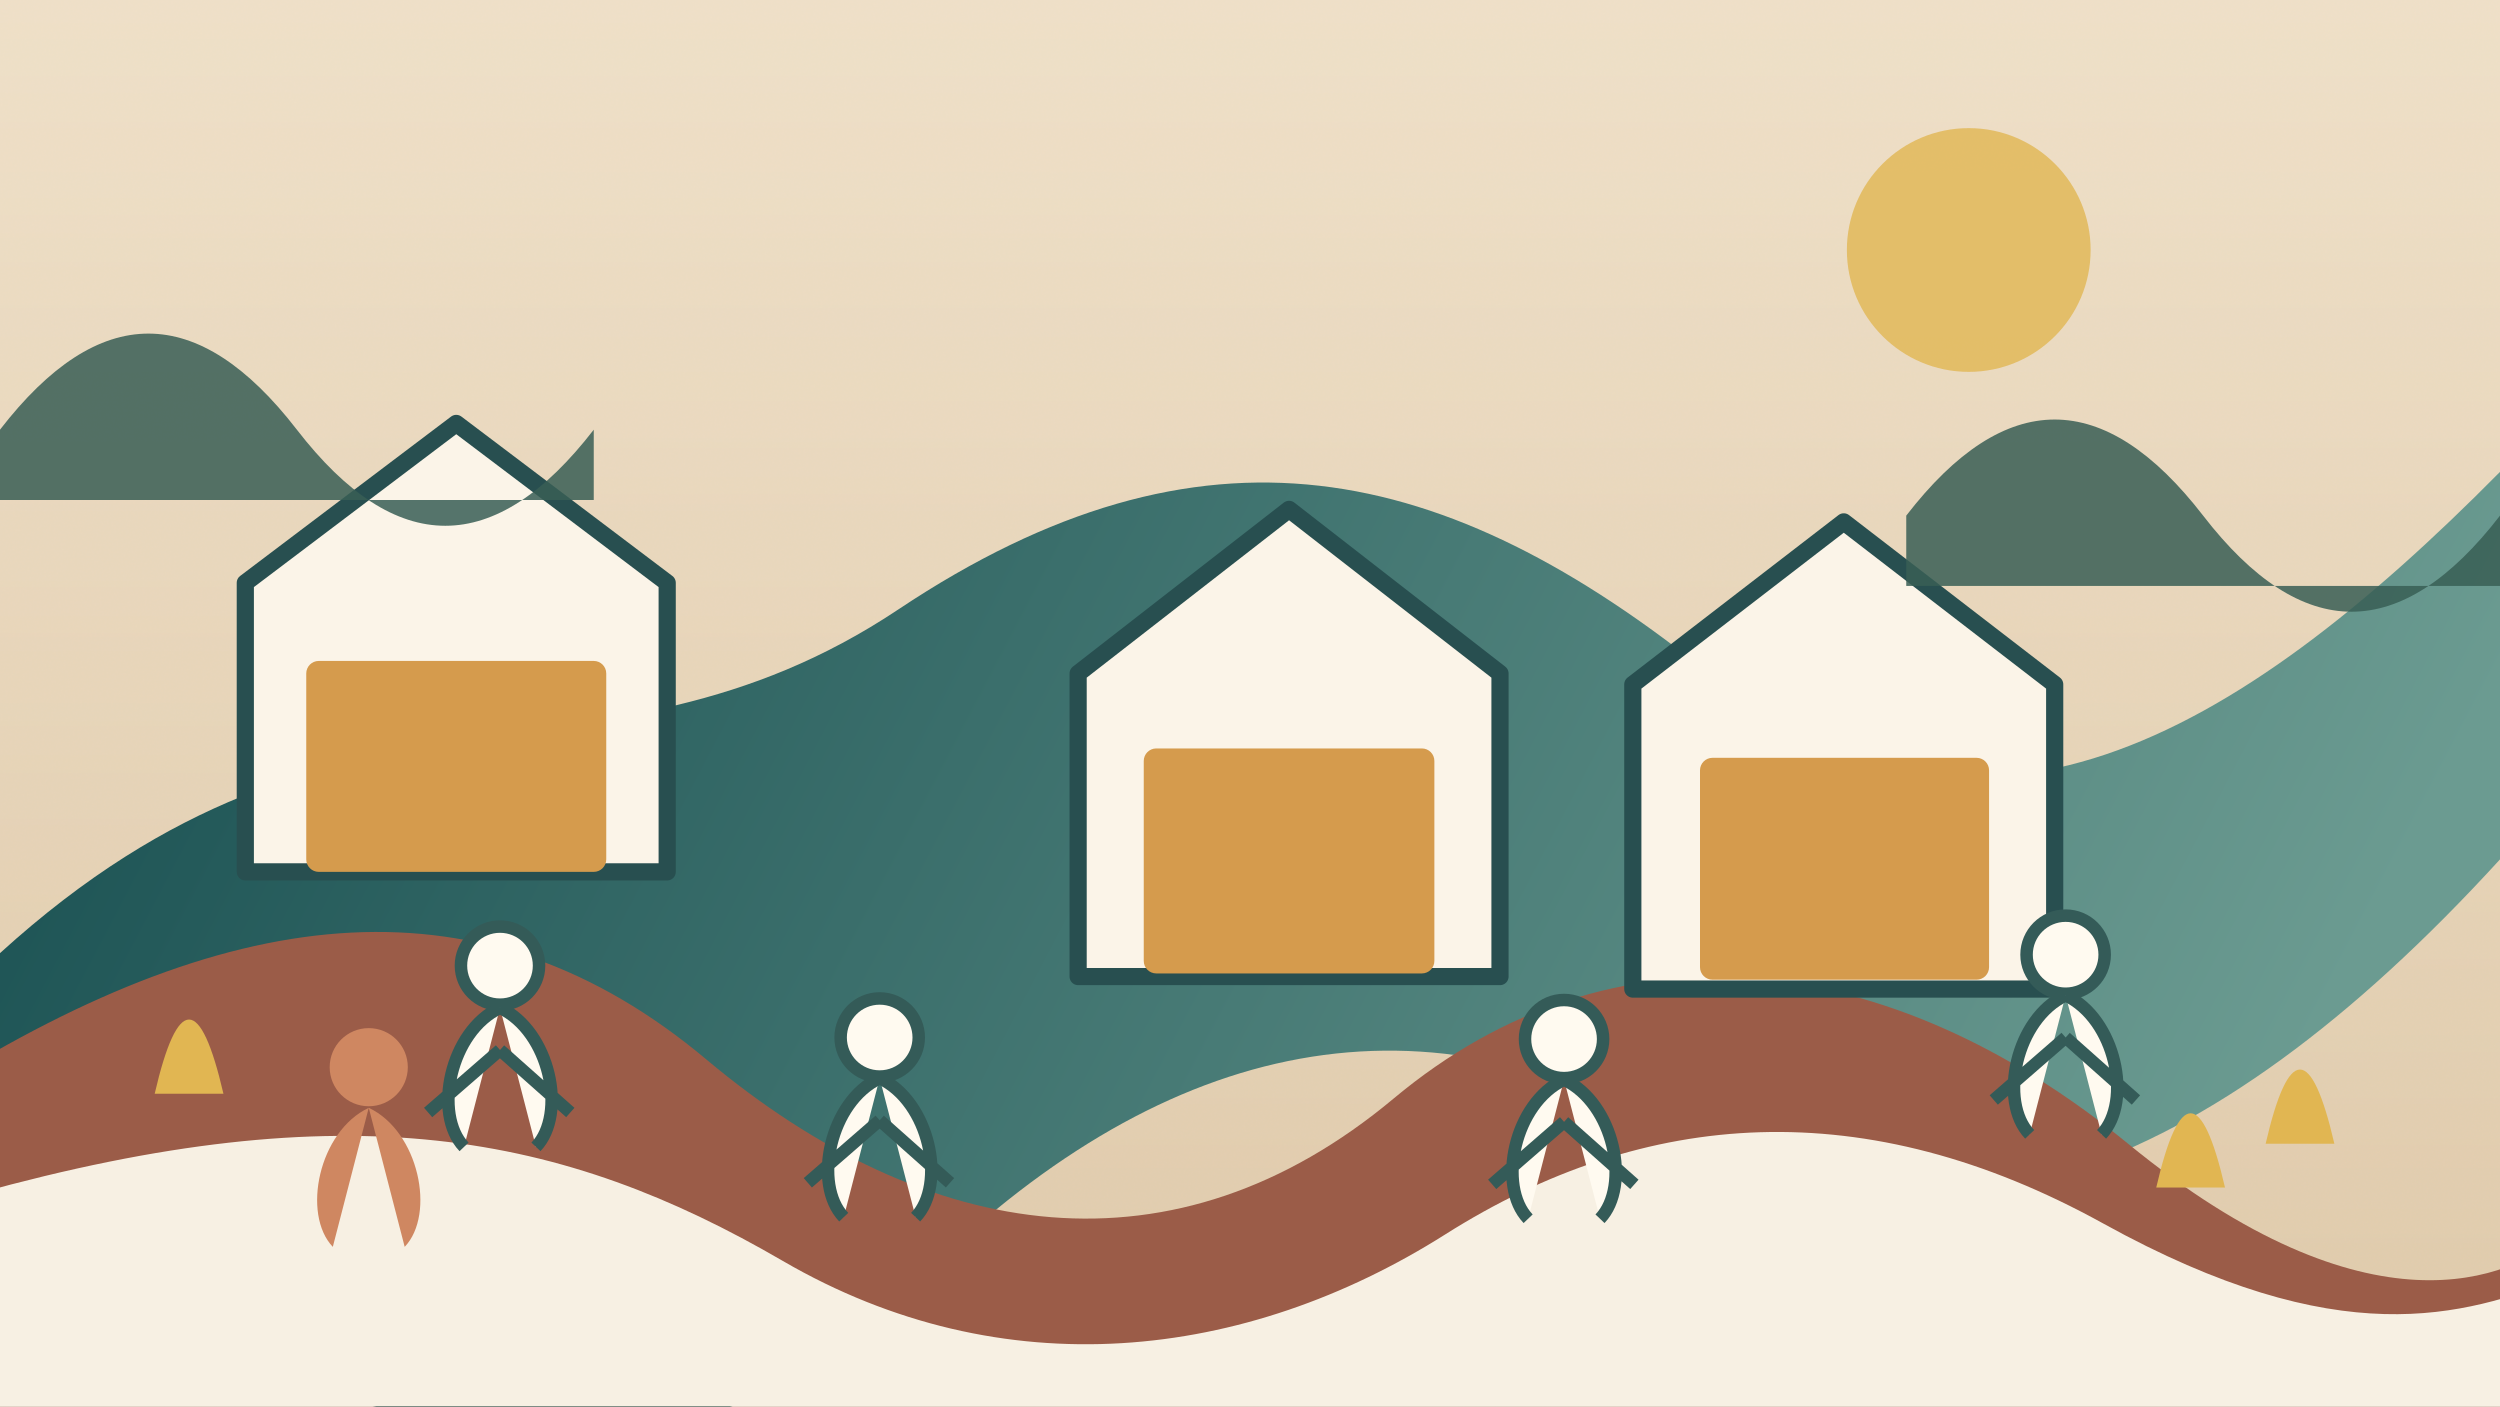
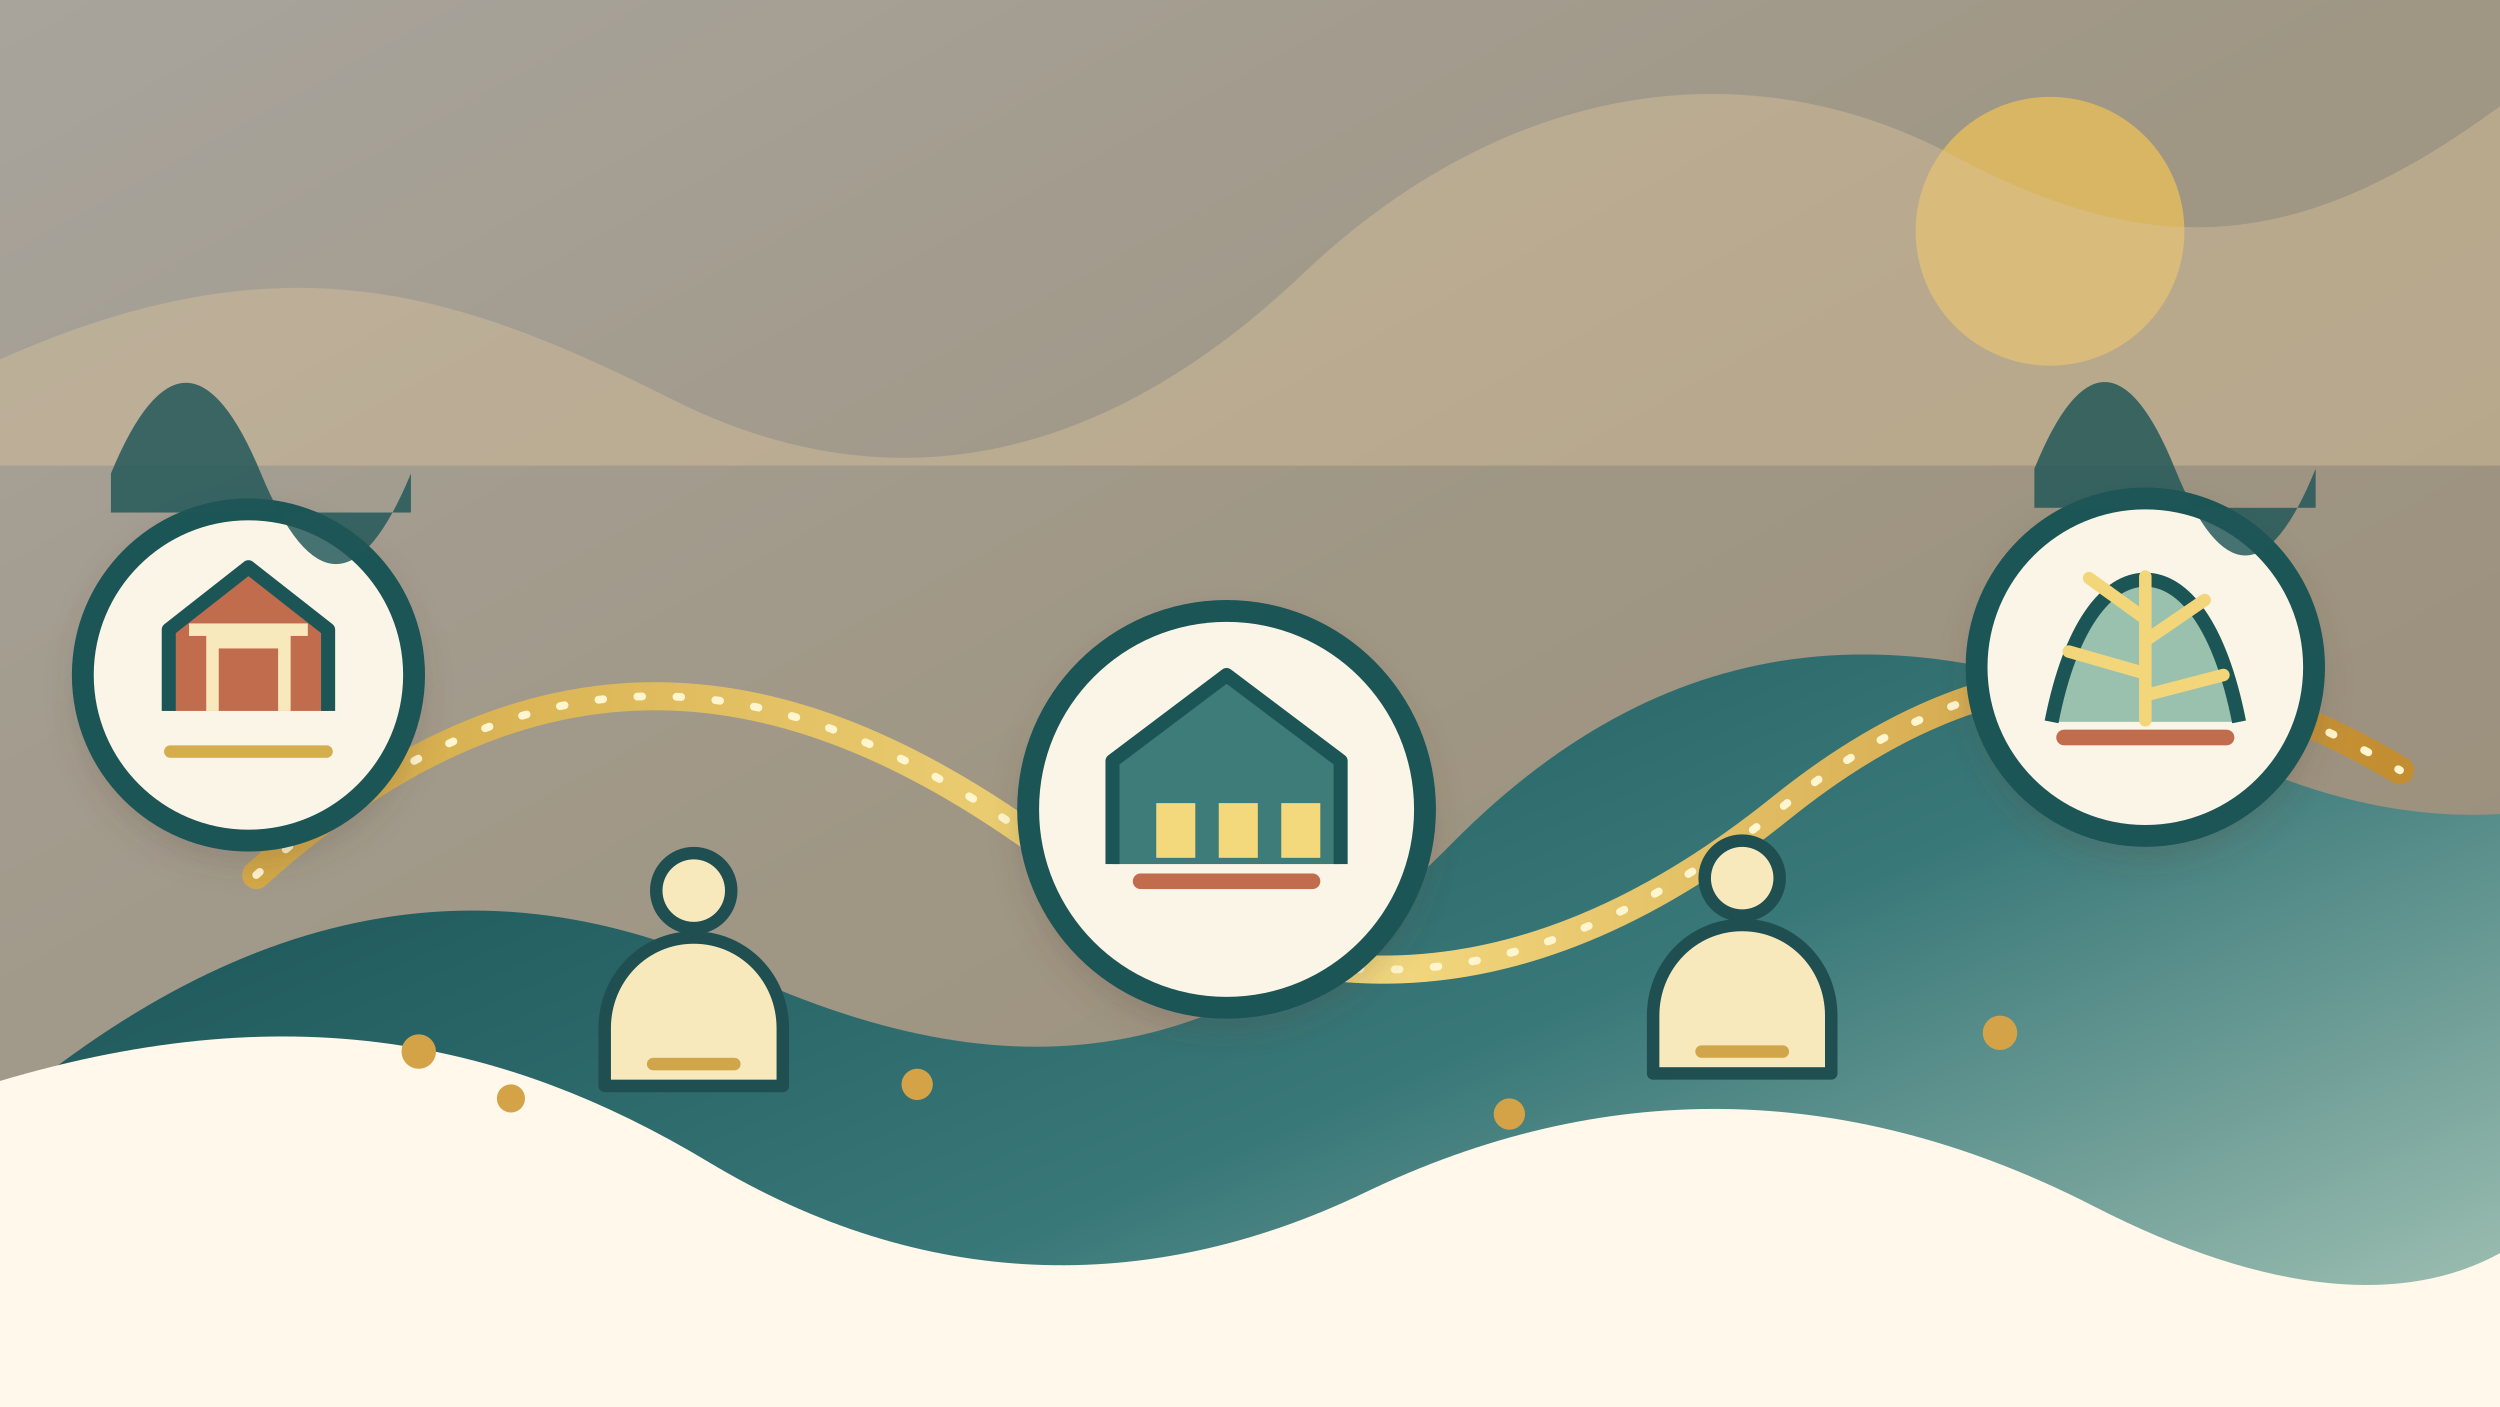
<svg xmlns="http://www.w3.org/2000/svg" viewBox="0 0 1600 900" role="img" aria-labelledby="title desc">
  <defs>
-     <linearGradient id="paper" x2="0" y2="1">
-       <stop stop-color="#fffaf0" />
-       <stop offset="1" stop-color="#eadcc8" />
+     <linearGradient id="paper" x1="0" y1="0" x2="1" y2="1">
+       <stop stop-color="#fff9ed" />
+       <stop offset=".48" stop-color="#f2e4c9" />
+       <stop offset="1" stop-color="#ead7b9" />
    </linearGradient>
-     <linearGradient id="teal" x2="1" y2=".2">
-       <stop stop-color="#174e50" />
-       <stop offset="1" stop-color="#6b9b91" />
+     <linearGradient id="sea" x1="0" y1=".15" x2="1" y2=".85">
+       <stop stop-color="#164e52" />
+       <stop offset=".58" stop-color="#397879" />
+       <stop offset="1" stop-color="#9bbdb0" />
    </linearGradient>
-     <filter id="grain">
-       <feTurbulence baseFrequency=".65" numOctaves="2" stitchTiles="stitch" type="fractalNoise" />
-       <feColorMatrix values="1 0 0 0 0 0 1 0 0 0 0 0 1 0 0 0 0 0 .09 0" />
+     <linearGradient id="rust" x1=".1" y1="0" x2=".9" y2="1">
+       <stop stop-color="#be714f" />
+       <stop offset="1" stop-color="#8f493a" />
+     </linearGradient>
+     <linearGradient id="gold" x1="0" x2="1">
+       <stop stop-color="#d3a948" />
+       <stop offset=".5" stop-color="#f5dc83" />
+       <stop offset="1" stop-color="#c38d31" />
+     </linearGradient>
+     <filter id="texture">
+       <feTurbulence type="fractalNoise" baseFrequency=".55" numOctaves="3" seed="8" />
+       <feColorMatrix values="1 0 0 0 .35 0 1 0 0 .22 0 0 1 0 .08 0 0 0 .12 0" />
      <feBlend in="SourceGraphic" mode="multiply" />
+     </filter>
+     <filter id="shadow">
+       <feDropShadow dx="0" dy="10" stdDeviation="9" flood-color="#5e4533" flood-opacity=".19" />
    </filter>
  </defs>
  <rect width="1600" height="900" fill="url(#paper)" />
-   <g opacity=".28" filter="url(#grain)">
-     <rect width="1600" height="900" fill="#c59d61" />
+   <rect width="1600" height="900" filter="url(#texture)" opacity=".34" />
+   <circle cx="1312" cy="148" r="86" fill="#e5bd5c" opacity=".82" />
+   <path d="M0 230C182 149 293 187 429 255c148 75 285 34 404-79 130-124 285-147 418-76 131 70 225 59 349-32v230H0Z" fill="#d9c39b" opacity=".43" />
+   <path d="M-43 750c160-153 327-214 515-128 188 86 322 55 458-83 141-142 298-153 487-60 70 35 131 45 183 42v379H-43Z" fill="url(#sea)" />
+   <path d="M-32 805c182-119 340-128 481-21 150 114 300 123 442 15 150-114 310-113 484-1 86 55 161 67 225 43v59H-32Z" fill="url(#rust)" opacity=".95" />
+   <path d="M-20 698c198-64 341-34 474 46 135 81 279 87 420 19 150-72 306-73 466 9 113 58 200 63 260 30v99H-20Z" fill="#fff8eb" />
+   <path d="M164 560C351 391 515 430 670 543s312 101 470-26c132-106 254-108 396-24" fill="none" stroke="url(#gold)" stroke-width="18" stroke-linecap="round" />
+   <path d="M164 560C351 391 515 430 670 543s312 101 470-26c132-106 254-108 396-24" fill="none" stroke="#fff6cf" stroke-width="5" stroke-linecap="round" stroke-dasharray="3 22" />
+   <g filter="url(#shadow)">
+     <g transform="translate(159 432)">
+       <circle cx="0" cy="0" r="106" fill="#fbf5e7" stroke="#1e5557" stroke-width="14" />
+       <path d="M-51 23V-29L0-69 51-29v52" fill="#c16c4e" stroke="#1e5557" stroke-width="9" stroke-linejoin="round" />
+       <path d="M-23 23v-44h46v44M-38-29h76" fill="none" stroke="#f8e9bd" stroke-width="8" />
+       <path d="M-50 49h100" stroke="#d5ad4d" stroke-width="8" stroke-linecap="round" />
+     </g>
+     <g transform="translate(785 518)">
+       <circle cx="0" cy="0" r="127" fill="#fbf5e7" stroke="#1e5557" stroke-width="14" />
+       <path d="M-73 35V-31l73-55 73 55v66" fill="#3d7b78" stroke="#1e5557" stroke-width="9" stroke-linejoin="round" />
+       <path d="M-45-4h25v35h-25zm40 0h25v35H-5zm40 0h25v35H35z" fill="#f3d97b" />
+       <path d="M-55 46h110" stroke="#c16c4e" stroke-width="10" stroke-linecap="round" />
+     </g>
+     <g transform="translate(1373 427)">
+       <circle cx="0" cy="0" r="108" fill="#fbf5e7" stroke="#1e5557" stroke-width="14" />
+       <path d="M-60 35c12-61 35-91 60-91s48 30 60 91" fill="#9ac1ad" stroke="#1e5557" stroke-width="9" />
+       <path d="M0-58v92M0-31l-36-26M0-17 38-43M0 4l-49-14M0 18l50-13" stroke="#f4d67a" stroke-width="8" stroke-linecap="round" />
+       <path d="M-52 45h104" stroke="#c16c4e" stroke-width="10" stroke-linecap="round" />
+     </g>
  </g>
-   <circle cx="1260" cy="160" r="78" fill="#e1b652" opacity=".8" />
-   <path d="M0 610C220 410 380 520 575 390s350-95 520 42 335 42 505-130v248c-190 208-365 267-534 172s-334-50-486 105-360 86-580-22Z" fill="url(#teal)" />
-   <path d="M-40 695c192-120 350-136 492-17s300 142 440 25 316-97 470 29 245 87 278 58v110H-40Z" fill="#9b5c48" />
-   <path d="M-15 764c238-66 375-39 516 43s296 64 424-17 269-91 421-7 230 59 294 35v82H-15Z" fill="#f7f0e3" />
-   <g stroke="#284f50" stroke-width="11" stroke-linejoin="round" fill="#fbf4e8">
-     <path d="M157 558V373l135-102 135 102v185Z" />
-     <path d="M690 625V431l135-105 135 105v194Z" />
-     <path d="M1045 633V438l135-104 135 104v195Z" />
+   <g fill="#f8e9bd" stroke="#204f51" stroke-width="8" stroke-linejoin="round">
+     <path d="M387 658c0-32 25-58 57-58s57 26 57 58v37H387Z" />
+     <circle cx="444" cy="570" r="24" />
+     <path d="M1058 650c0-32 25-58 57-58s57 26 57 58v37h-114Z" />
+     <circle cx="1115" cy="562" r="24" />
  </g>
-   <g fill="#d59b4d">
-     <rect x="196" y="423" width="192" height="135" rx="8" />
-     <rect x="732" y="479" width="186" height="144" rx="8" />
-     <rect x="1088" y="485" width="185" height="142" rx="8" />
+   <path d="M418 681h52M1089 673h52" stroke="#d1a64a" stroke-width="8" stroke-linecap="round" />
+   <g fill="#d4a347">
+     <circle cx="268" cy="673" r="11" />
+     <circle cx="327" cy="703" r="9" />
+     <circle cx="587" cy="694" r="10" />
+     <circle cx="966" cy="713" r="10" />
+     <circle cx="1280" cy="661" r="11" />
  </g>
-   <g fill="#fffaf0" stroke="#345b58" stroke-width="8">
-     <circle cx="320" cy="618" r="25" />
-     <path d="M320 645c-32 15-43 68-23 89m23-89c32 15 43 68 23 89m-23-62-46 40m46-40 45 40" />
-     <circle cx="563" cy="664" r="25" />
-     <path d="M563 690c-32 15-43 68-23 89m23-89c32 15 43 68 23 89m-23-62-46 40m46-40 45 40" />
-     <circle cx="1001" cy="665" r="25" />
-     <path d="M1001 691c-32 15-43 68-23 89m23-89c32 15 43 68 23 89m-23-62-46 40m46-40 45 40" />
-     <circle cx="1322" cy="611" r="25" />
-     <path d="M1322 637c-32 15-43 68-23 89m23-89c32 15 43 68 23 89m-23-62-46 40m46-40 45 40" />
-   </g>
-   <g fill="#cf8761">
-     <circle cx="236" cy="683" r="25" />
-     <path d="M236 709c-32 15-43 68-23 89m23-89c32 15 43 68 23 89m-23-62-46 40m46-40 45 40" />
-   </g>
-   <g fill="#e1b652">
-     <path d="M99 700q22-95 44 0m-22-83v98M1450 732q22-95 44 0m-22-83v98M1380 760q22-95 44 0m-22-83v98" />
-   </g>
-   <g fill="#385e55">
-     <path d="M0 275q95-123 190 0t190 0v45H0ZM1220 330q95-123 190 0t190 0v45h-380Z" opacity=".85" />
+   <g fill="#1e5557" opacity=".82">
+     <path d="M71 303q48-116 96 0t96 0v25H71Z" />
+     <path d="M1302 300q45-111 90 0t90 0v25h-180Z" />
  </g>
</svg>
